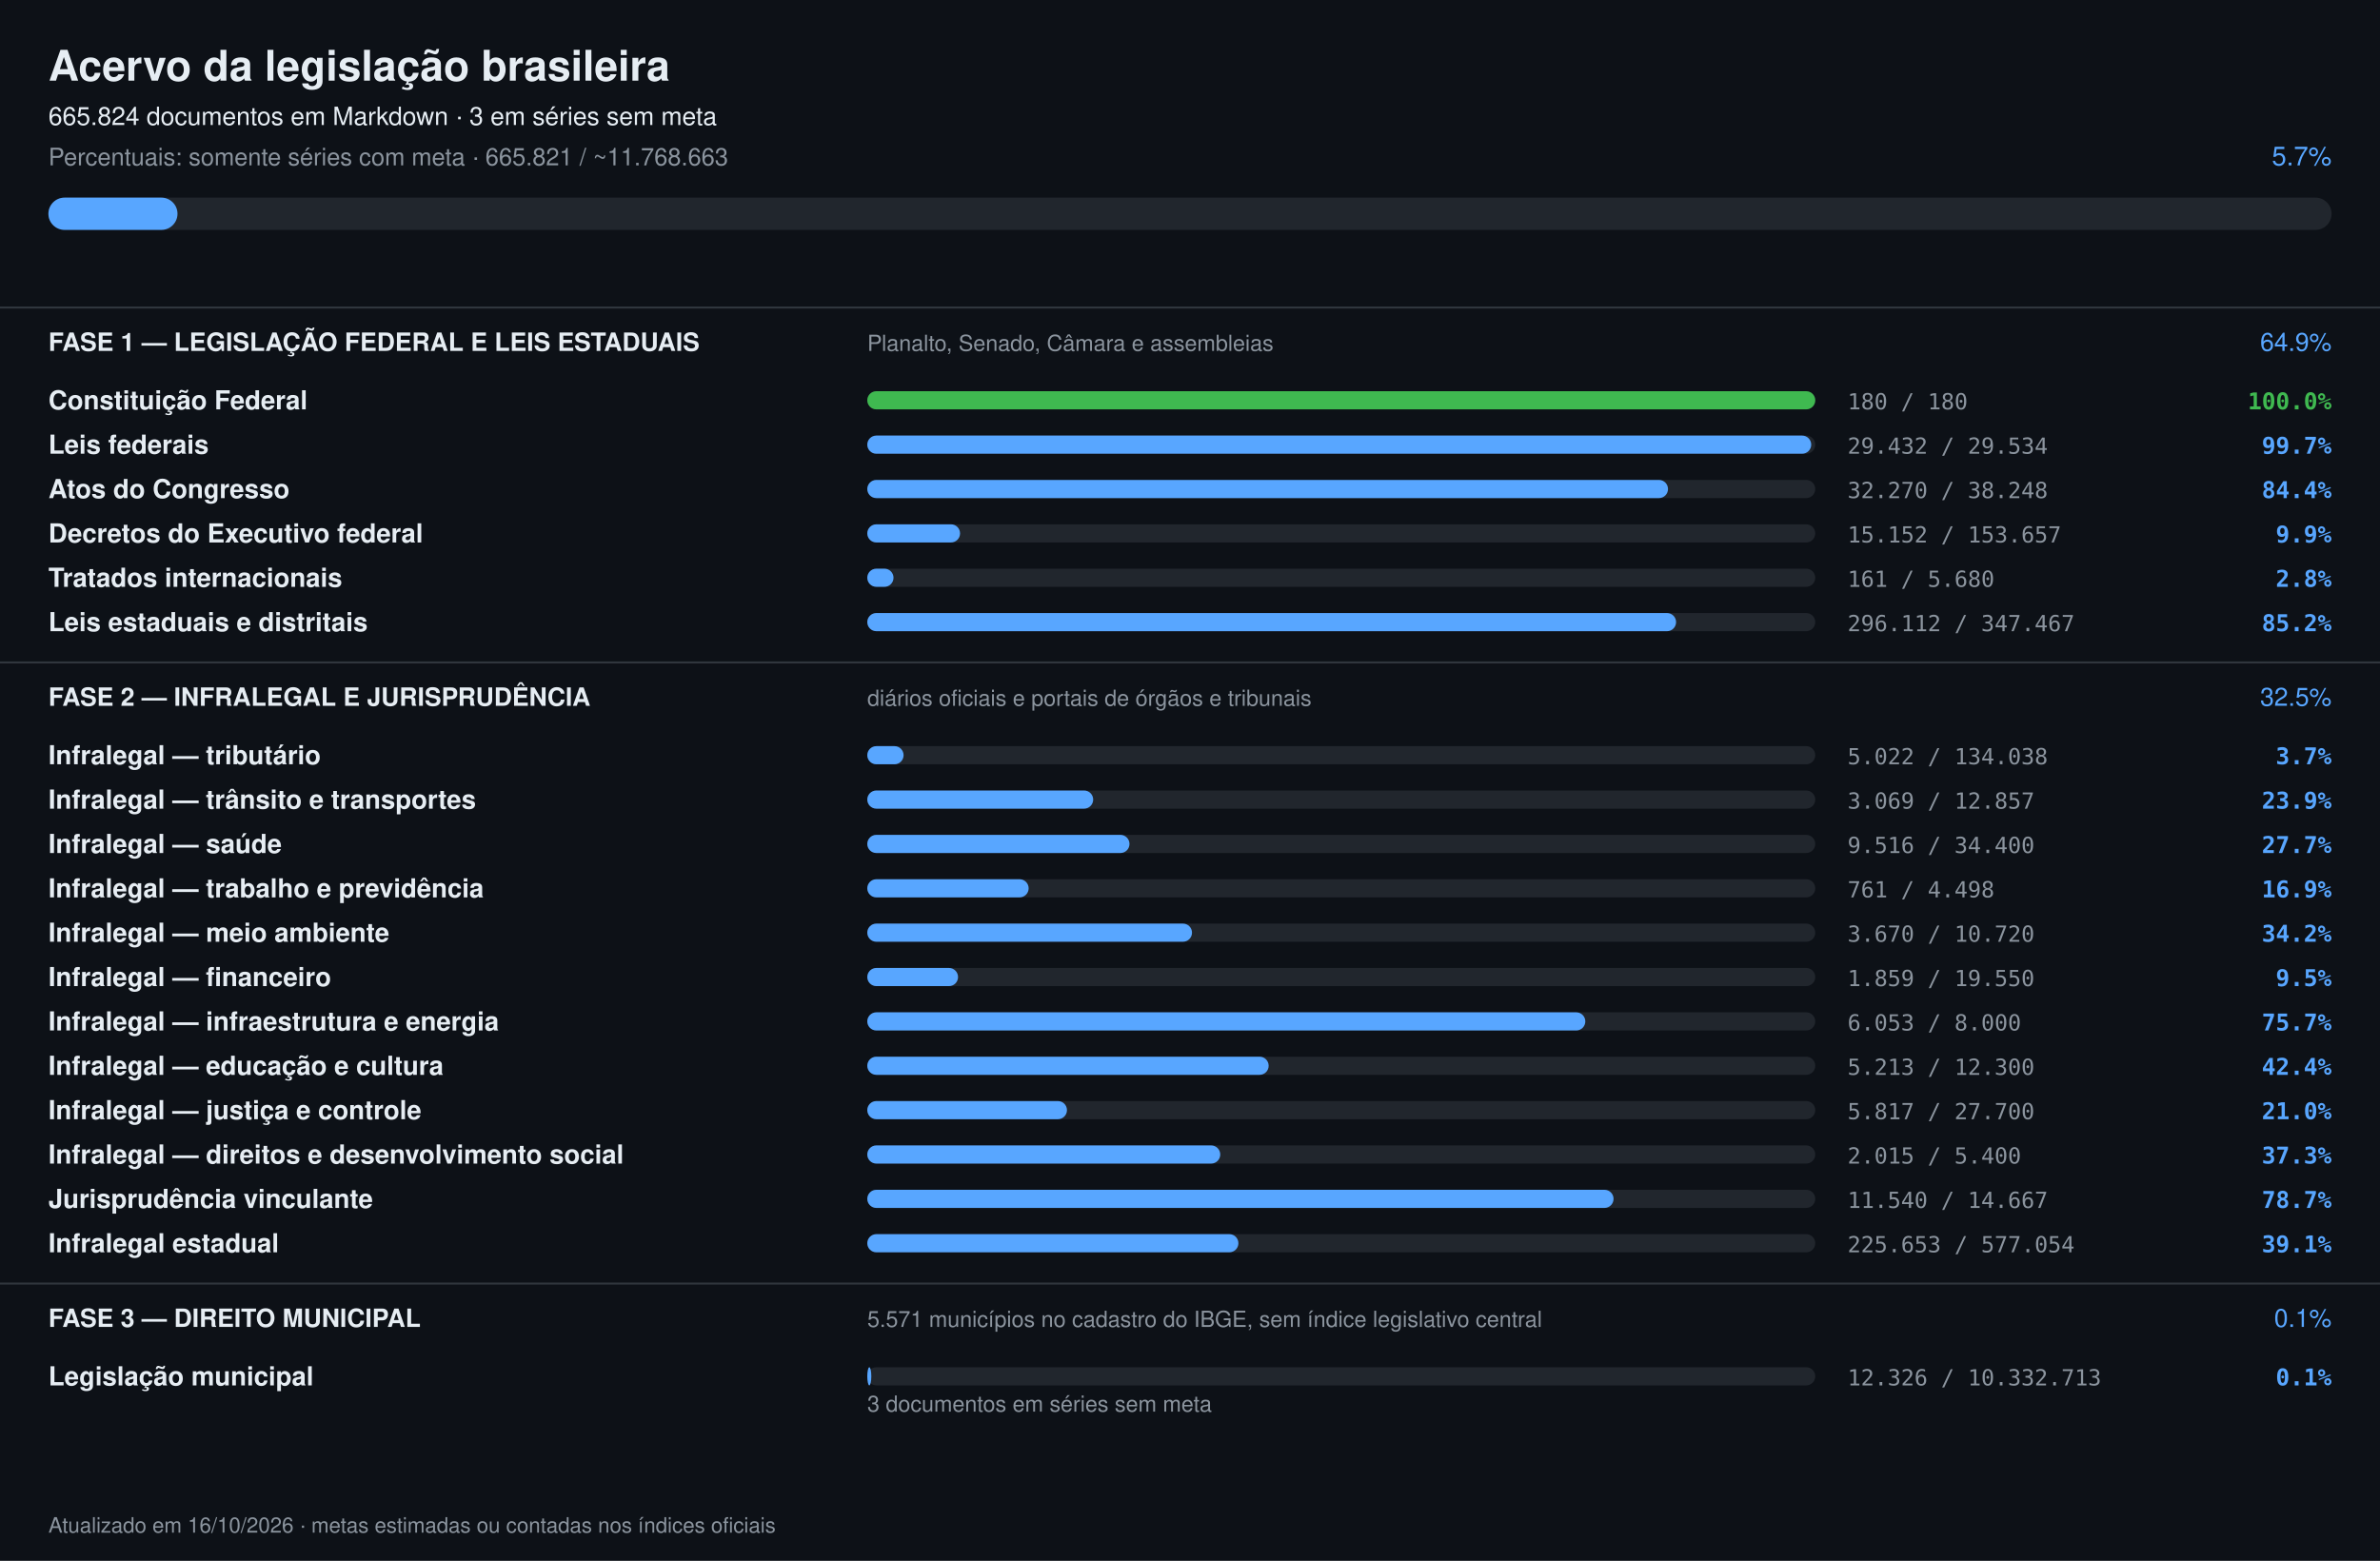
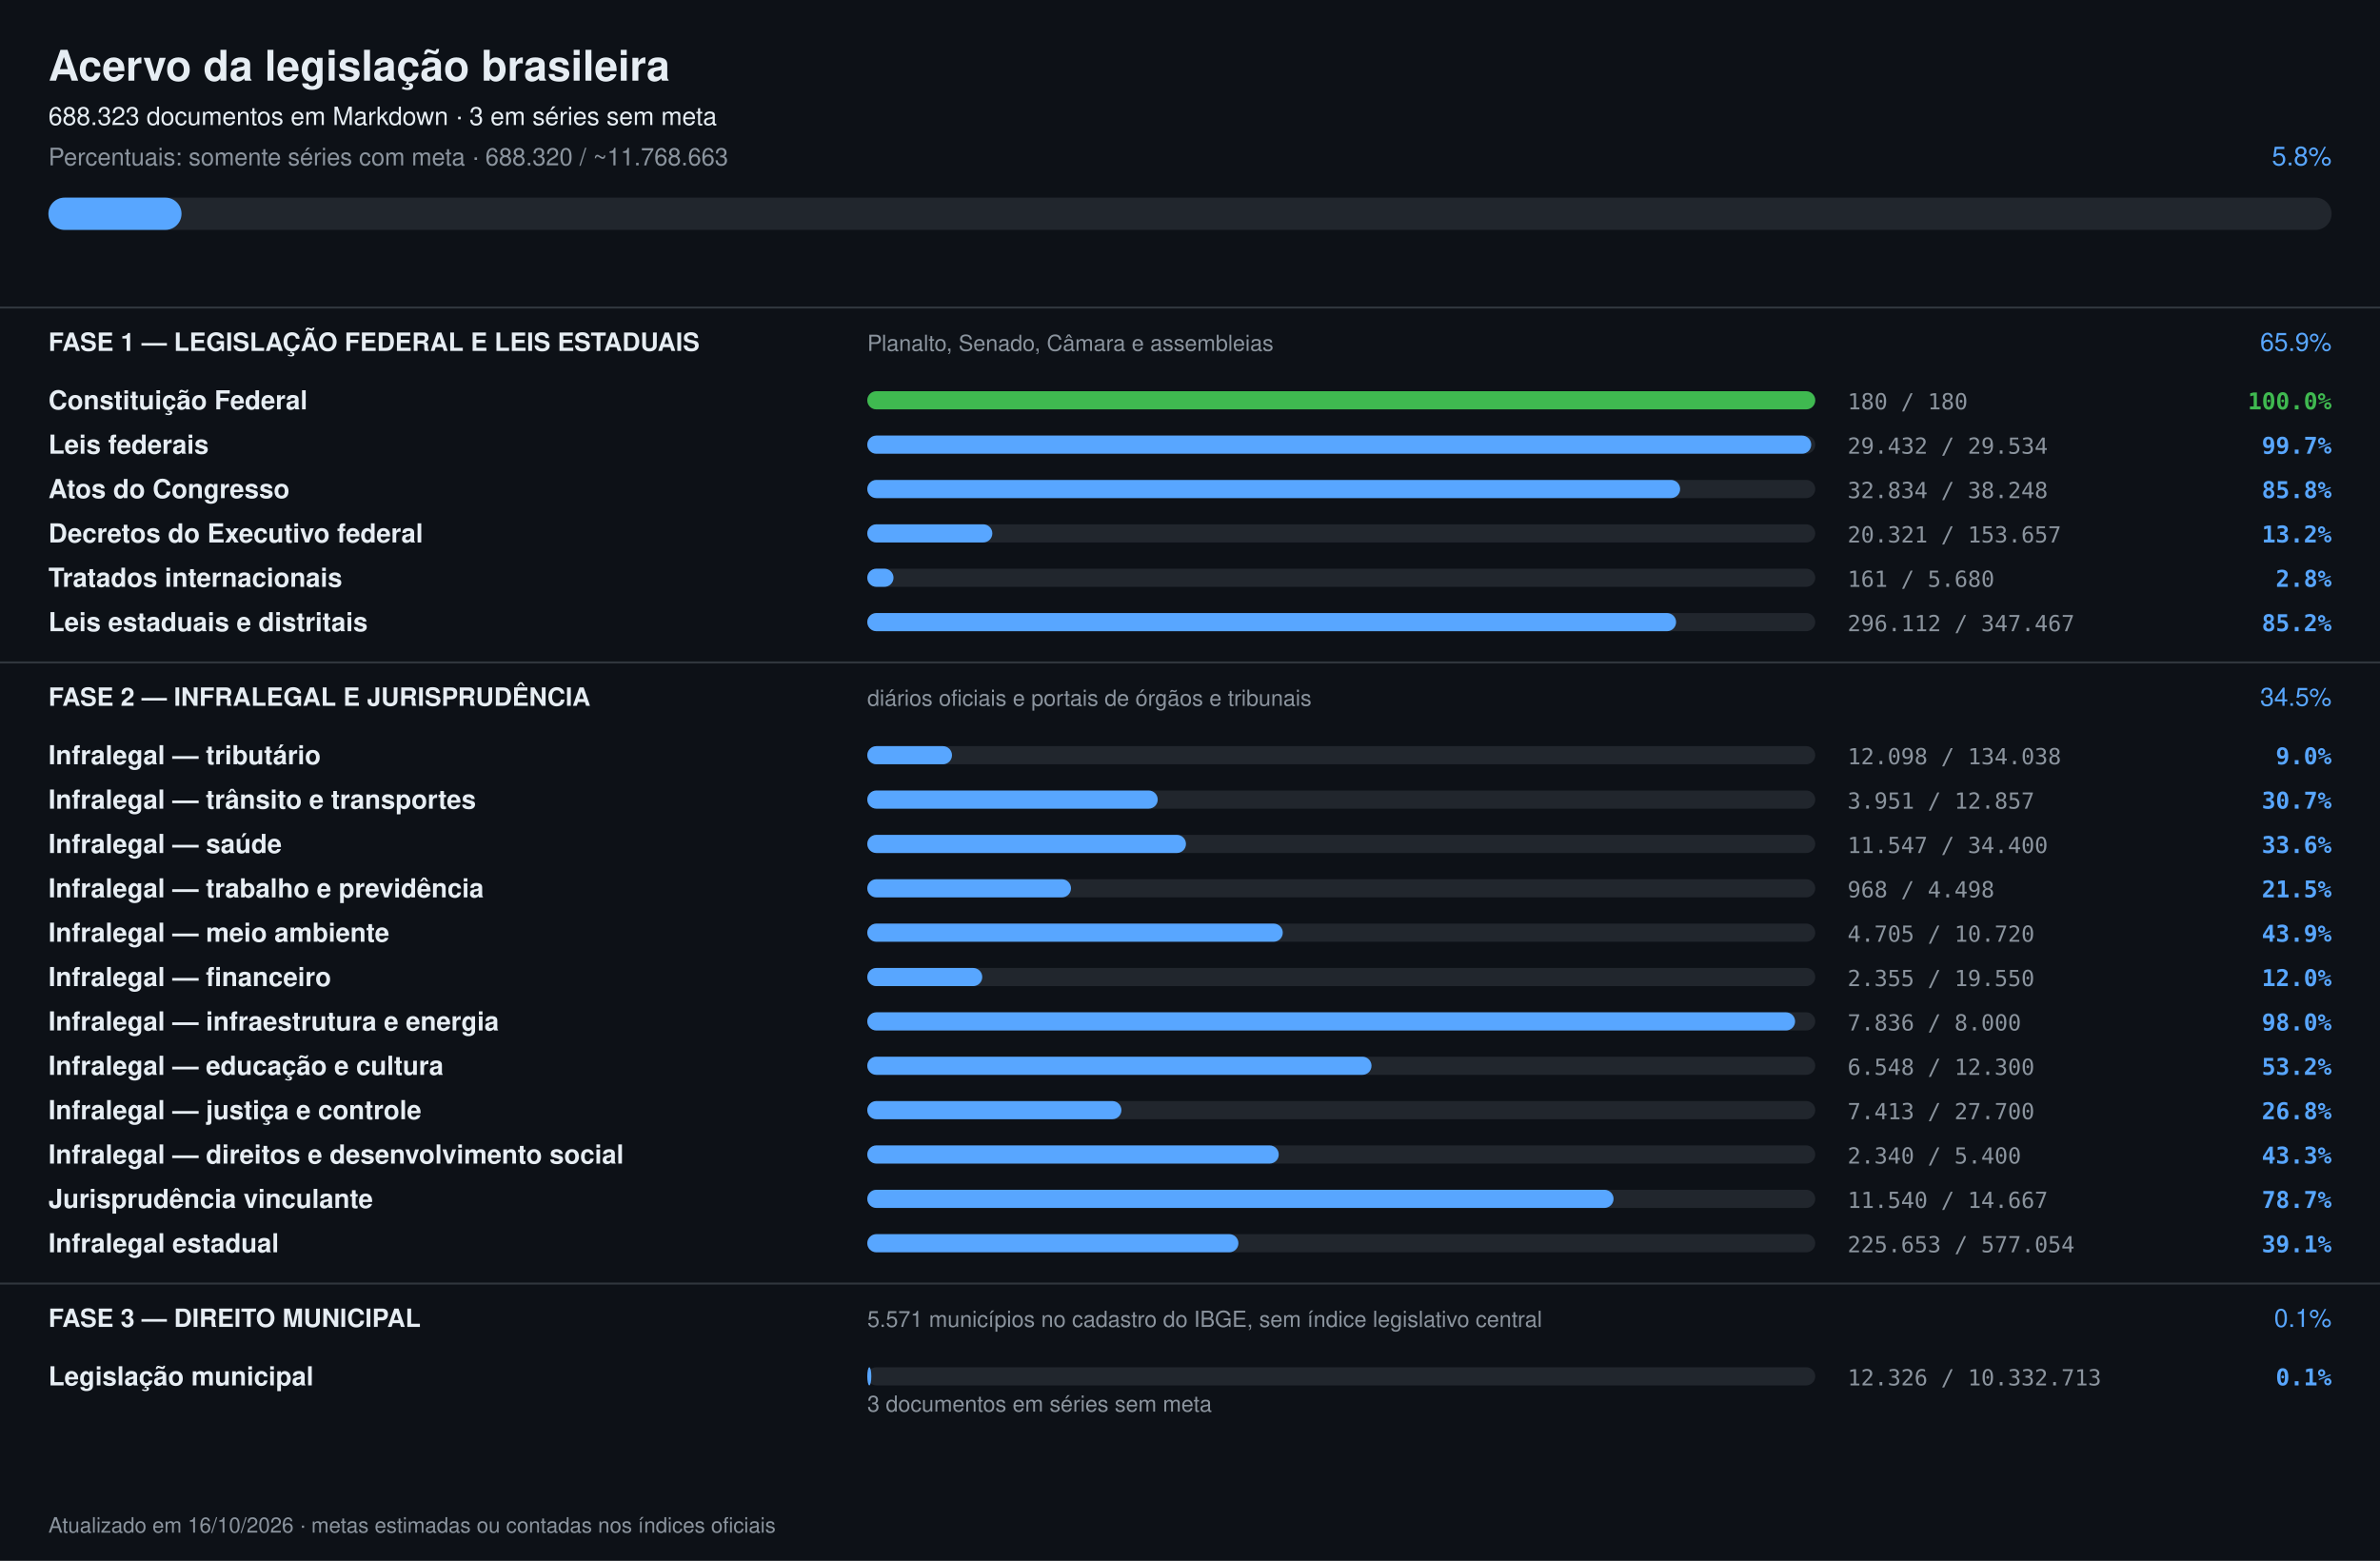
<svg xmlns="http://www.w3.org/2000/svg" width="1180" height="774" viewBox="0 0 1180 774" font-family="-apple-system,Segoe UI,Helvetica,Arial,sans-serif">
  <rect width="1180" height="774" fill="#0d1117" />
  <text x="24" y="40" font-size="21" font-weight="700" fill="#e6edf3">Acervo da legislação brasileira</text>
-   <text x="24" y="62" font-size="12.5" fill="#e6edf3">665.824 documentos em Markdown · 3 em séries sem meta</text>
-   <text x="24" y="82" font-size="12" fill="#8b949e">Percentuais: somente séries com meta · 665.821 / ~11.768.663</text>
-   <text x="1156" y="82" font-size="13" text-anchor="end" fill="#58a6ff">5.7%</text>
+   <text x="24" y="62" font-size="12.5" fill="#e6edf3">688.323 documentos em Markdown · 3 em séries sem meta</text>
+   <text x="24" y="82" font-size="12" fill="#8b949e">Percentuais: somente séries com meta · 688.320 / ~11.768.663</text>
+   <text x="1156" y="82" font-size="13" text-anchor="end" fill="#58a6ff">5.8%</text>
  <rect x="24" y="98" width="1132" height="16" rx="8" fill="#21262d" />
-   <rect x="24" y="98" width="64" height="16" rx="8" fill="#58a6ff" />
+   <rect x="24" y="98" width="66" height="16" rx="8" fill="#58a6ff" />
  <rect x="0" y="152" width="1180" height="1" fill="#30363d" />
  <text x="24" y="174" font-size="12.5" font-weight="700" fill="#e6edf3">FASE 1 — LEGISLAÇÃO FEDERAL E LEIS ESTADUAIS</text>
  <text x="430" y="174" font-size="11" fill="#8b949e">Planalto, Senado, Câmara e assembleias</text>
-   <text x="1156" y="174" font-size="12.5" text-anchor="end" fill="#58a6ff">64.9%</text>
+   <text x="1156" y="174" font-size="12.5" text-anchor="end" fill="#58a6ff">65.9%</text>
  <text x="24" y="203" font-size="13" font-weight="600" fill="#e6edf3">Constituição Federal</text>
  <rect x="430" y="194" width="470" height="9" rx="4.5" fill="#21262d" />
  <rect x="430" y="194" width="470" height="9" rx="4.5" fill="#3fb950" />
  <text x="916" y="203" font-size="11" fill="#8b949e" font-family="ui-monospace,monospace">180 / 180</text>
  <text x="1156" y="203" font-size="11.5" text-anchor="end" font-weight="600" fill="#3fb950" font-family="ui-monospace,monospace">100.0%</text>
  <text x="24" y="225" font-size="13" font-weight="600" fill="#e6edf3">Leis federais</text>
  <rect x="430" y="216" width="470" height="9" rx="4.5" fill="#21262d" />
  <rect x="430" y="216" width="468" height="9" rx="4.5" fill="#58a6ff" />
  <text x="916" y="225" font-size="11" fill="#8b949e" font-family="ui-monospace,monospace">29.432 / 29.534</text>
  <text x="1156" y="225" font-size="11.5" text-anchor="end" font-weight="600" fill="#58a6ff" font-family="ui-monospace,monospace">99.7%</text>
  <text x="24" y="247" font-size="13" font-weight="600" fill="#e6edf3">Atos do Congresso</text>
  <rect x="430" y="238" width="470" height="9" rx="4.5" fill="#21262d" />
-   <rect x="430" y="238" width="397" height="9" rx="4.5" fill="#58a6ff" />
-   <text x="916" y="247" font-size="11" fill="#8b949e" font-family="ui-monospace,monospace">32.270 / 38.248</text>
-   <text x="1156" y="247" font-size="11.5" text-anchor="end" font-weight="600" fill="#58a6ff" font-family="ui-monospace,monospace">84.4%</text>
+   <rect x="430" y="238" width="403" height="9" rx="4.5" fill="#58a6ff" />
+   <text x="916" y="247" font-size="11" fill="#8b949e" font-family="ui-monospace,monospace">32.834 / 38.248</text>
+   <text x="1156" y="247" font-size="11.5" text-anchor="end" font-weight="600" fill="#58a6ff" font-family="ui-monospace,monospace">85.8%</text>
  <text x="24" y="269" font-size="13" font-weight="600" fill="#e6edf3">Decretos do Executivo federal</text>
  <rect x="430" y="260" width="470" height="9" rx="4.5" fill="#21262d" />
-   <rect x="430" y="260" width="46" height="9" rx="4.5" fill="#58a6ff" />
-   <text x="916" y="269" font-size="11" fill="#8b949e" font-family="ui-monospace,monospace">15.152 / 153.657</text>
-   <text x="1156" y="269" font-size="11.5" text-anchor="end" font-weight="600" fill="#58a6ff" font-family="ui-monospace,monospace">9.9%</text>
+   <rect x="430" y="260" width="62" height="9" rx="4.5" fill="#58a6ff" />
+   <text x="916" y="269" font-size="11" fill="#8b949e" font-family="ui-monospace,monospace">20.321 / 153.657</text>
+   <text x="1156" y="269" font-size="11.5" text-anchor="end" font-weight="600" fill="#58a6ff" font-family="ui-monospace,monospace">13.2%</text>
  <text x="24" y="291" font-size="13" font-weight="600" fill="#e6edf3">Tratados internacionais</text>
  <rect x="430" y="282" width="470" height="9" rx="4.5" fill="#21262d" />
  <rect x="430" y="282" width="13" height="9" rx="4.5" fill="#58a6ff" />
  <text x="916" y="291" font-size="11" fill="#8b949e" font-family="ui-monospace,monospace">161 / 5.680</text>
  <text x="1156" y="291" font-size="11.5" text-anchor="end" font-weight="600" fill="#58a6ff" font-family="ui-monospace,monospace">2.8%</text>
  <text x="24" y="313" font-size="13" font-weight="600" fill="#e6edf3">Leis estaduais e distritais</text>
  <rect x="430" y="304" width="470" height="9" rx="4.5" fill="#21262d" />
  <rect x="430" y="304" width="401" height="9" rx="4.5" fill="#58a6ff" />
  <text x="916" y="313" font-size="11" fill="#8b949e" font-family="ui-monospace,monospace">296.112 / 347.467</text>
  <text x="1156" y="313" font-size="11.5" text-anchor="end" font-weight="600" fill="#58a6ff" font-family="ui-monospace,monospace">85.2%</text>
  <rect x="0" y="328" width="1180" height="1" fill="#30363d" />
  <text x="24" y="350" font-size="12.5" font-weight="700" fill="#e6edf3">FASE 2 — INFRALEGAL E JURISPRUDÊNCIA</text>
  <text x="430" y="350" font-size="11" fill="#8b949e">diários oficiais e portais de órgãos e tribunais</text>
-   <text x="1156" y="350" font-size="12.5" text-anchor="end" fill="#58a6ff">32.5%</text>
+   <text x="1156" y="350" font-size="12.5" text-anchor="end" fill="#58a6ff">34.5%</text>
  <text x="24" y="379" font-size="13" font-weight="600" fill="#e6edf3">Infralegal — tributário</text>
  <rect x="430" y="370" width="470" height="9" rx="4.5" fill="#21262d" />
-   <rect x="430" y="370" width="18" height="9" rx="4.5" fill="#58a6ff" />
-   <text x="916" y="379" font-size="11" fill="#8b949e" font-family="ui-monospace,monospace">5.022 / 134.038</text>
-   <text x="1156" y="379" font-size="11.5" text-anchor="end" font-weight="600" fill="#58a6ff" font-family="ui-monospace,monospace">3.7%</text>
+   <rect x="430" y="370" width="42" height="9" rx="4.5" fill="#58a6ff" />
+   <text x="916" y="379" font-size="11" fill="#8b949e" font-family="ui-monospace,monospace">12.098 / 134.038</text>
+   <text x="1156" y="379" font-size="11.5" text-anchor="end" font-weight="600" fill="#58a6ff" font-family="ui-monospace,monospace">9.0%</text>
  <text x="24" y="401" font-size="13" font-weight="600" fill="#e6edf3">Infralegal — trânsito e transportes</text>
  <rect x="430" y="392" width="470" height="9" rx="4.5" fill="#21262d" />
-   <rect x="430" y="392" width="112" height="9" rx="4.5" fill="#58a6ff" />
-   <text x="916" y="401" font-size="11" fill="#8b949e" font-family="ui-monospace,monospace">3.069 / 12.857</text>
-   <text x="1156" y="401" font-size="11.5" text-anchor="end" font-weight="600" fill="#58a6ff" font-family="ui-monospace,monospace">23.9%</text>
+   <rect x="430" y="392" width="144" height="9" rx="4.5" fill="#58a6ff" />
+   <text x="916" y="401" font-size="11" fill="#8b949e" font-family="ui-monospace,monospace">3.951 / 12.857</text>
+   <text x="1156" y="401" font-size="11.5" text-anchor="end" font-weight="600" fill="#58a6ff" font-family="ui-monospace,monospace">30.7%</text>
  <text x="24" y="423" font-size="13" font-weight="600" fill="#e6edf3">Infralegal — saúde</text>
  <rect x="430" y="414" width="470" height="9" rx="4.5" fill="#21262d" />
-   <rect x="430" y="414" width="130" height="9" rx="4.5" fill="#58a6ff" />
-   <text x="916" y="423" font-size="11" fill="#8b949e" font-family="ui-monospace,monospace">9.516 / 34.400</text>
-   <text x="1156" y="423" font-size="11.5" text-anchor="end" font-weight="600" fill="#58a6ff" font-family="ui-monospace,monospace">27.7%</text>
+   <rect x="430" y="414" width="158" height="9" rx="4.5" fill="#58a6ff" />
+   <text x="916" y="423" font-size="11" fill="#8b949e" font-family="ui-monospace,monospace">11.547 / 34.400</text>
+   <text x="1156" y="423" font-size="11.5" text-anchor="end" font-weight="600" fill="#58a6ff" font-family="ui-monospace,monospace">33.6%</text>
  <text x="24" y="445" font-size="13" font-weight="600" fill="#e6edf3">Infralegal — trabalho e previdência</text>
  <rect x="430" y="436" width="470" height="9" rx="4.5" fill="#21262d" />
-   <rect x="430" y="436" width="80" height="9" rx="4.5" fill="#58a6ff" />
-   <text x="916" y="445" font-size="11" fill="#8b949e" font-family="ui-monospace,monospace">761 / 4.498</text>
-   <text x="1156" y="445" font-size="11.5" text-anchor="end" font-weight="600" fill="#58a6ff" font-family="ui-monospace,monospace">16.9%</text>
+   <rect x="430" y="436" width="101" height="9" rx="4.5" fill="#58a6ff" />
+   <text x="916" y="445" font-size="11" fill="#8b949e" font-family="ui-monospace,monospace">968 / 4.498</text>
+   <text x="1156" y="445" font-size="11.5" text-anchor="end" font-weight="600" fill="#58a6ff" font-family="ui-monospace,monospace">21.5%</text>
  <text x="24" y="467" font-size="13" font-weight="600" fill="#e6edf3">Infralegal — meio ambiente</text>
  <rect x="430" y="458" width="470" height="9" rx="4.5" fill="#21262d" />
-   <rect x="430" y="458" width="161" height="9" rx="4.5" fill="#58a6ff" />
-   <text x="916" y="467" font-size="11" fill="#8b949e" font-family="ui-monospace,monospace">3.670 / 10.720</text>
-   <text x="1156" y="467" font-size="11.5" text-anchor="end" font-weight="600" fill="#58a6ff" font-family="ui-monospace,monospace">34.2%</text>
+   <rect x="430" y="458" width="206" height="9" rx="4.5" fill="#58a6ff" />
+   <text x="916" y="467" font-size="11" fill="#8b949e" font-family="ui-monospace,monospace">4.705 / 10.720</text>
+   <text x="1156" y="467" font-size="11.5" text-anchor="end" font-weight="600" fill="#58a6ff" font-family="ui-monospace,monospace">43.9%</text>
  <text x="24" y="489" font-size="13" font-weight="600" fill="#e6edf3">Infralegal — financeiro</text>
  <rect x="430" y="480" width="470" height="9" rx="4.5" fill="#21262d" />
-   <rect x="430" y="480" width="45" height="9" rx="4.5" fill="#58a6ff" />
-   <text x="916" y="489" font-size="11" fill="#8b949e" font-family="ui-monospace,monospace">1.859 / 19.550</text>
-   <text x="1156" y="489" font-size="11.5" text-anchor="end" font-weight="600" fill="#58a6ff" font-family="ui-monospace,monospace">9.5%</text>
+   <rect x="430" y="480" width="57" height="9" rx="4.5" fill="#58a6ff" />
+   <text x="916" y="489" font-size="11" fill="#8b949e" font-family="ui-monospace,monospace">2.355 / 19.550</text>
+   <text x="1156" y="489" font-size="11.5" text-anchor="end" font-weight="600" fill="#58a6ff" font-family="ui-monospace,monospace">12.0%</text>
  <text x="24" y="511" font-size="13" font-weight="600" fill="#e6edf3">Infralegal — infraestrutura e energia</text>
  <rect x="430" y="502" width="470" height="9" rx="4.5" fill="#21262d" />
-   <rect x="430" y="502" width="356" height="9" rx="4.5" fill="#58a6ff" />
-   <text x="916" y="511" font-size="11" fill="#8b949e" font-family="ui-monospace,monospace">6.053 / 8.000</text>
-   <text x="1156" y="511" font-size="11.5" text-anchor="end" font-weight="600" fill="#58a6ff" font-family="ui-monospace,monospace">75.7%</text>
+   <rect x="430" y="502" width="460" height="9" rx="4.5" fill="#58a6ff" />
+   <text x="916" y="511" font-size="11" fill="#8b949e" font-family="ui-monospace,monospace">7.836 / 8.000</text>
+   <text x="1156" y="511" font-size="11.5" text-anchor="end" font-weight="600" fill="#58a6ff" font-family="ui-monospace,monospace">98.0%</text>
  <text x="24" y="533" font-size="13" font-weight="600" fill="#e6edf3">Infralegal — educação e cultura</text>
  <rect x="430" y="524" width="470" height="9" rx="4.5" fill="#21262d" />
-   <rect x="430" y="524" width="199" height="9" rx="4.5" fill="#58a6ff" />
-   <text x="916" y="533" font-size="11" fill="#8b949e" font-family="ui-monospace,monospace">5.213 / 12.300</text>
-   <text x="1156" y="533" font-size="11.5" text-anchor="end" font-weight="600" fill="#58a6ff" font-family="ui-monospace,monospace">42.4%</text>
+   <rect x="430" y="524" width="250" height="9" rx="4.5" fill="#58a6ff" />
+   <text x="916" y="533" font-size="11" fill="#8b949e" font-family="ui-monospace,monospace">6.548 / 12.300</text>
+   <text x="1156" y="533" font-size="11.5" text-anchor="end" font-weight="600" fill="#58a6ff" font-family="ui-monospace,monospace">53.2%</text>
  <text x="24" y="555" font-size="13" font-weight="600" fill="#e6edf3">Infralegal — justiça e controle</text>
  <rect x="430" y="546" width="470" height="9" rx="4.5" fill="#21262d" />
-   <rect x="430" y="546" width="99" height="9" rx="4.5" fill="#58a6ff" />
-   <text x="916" y="555" font-size="11" fill="#8b949e" font-family="ui-monospace,monospace">5.817 / 27.700</text>
-   <text x="1156" y="555" font-size="11.5" text-anchor="end" font-weight="600" fill="#58a6ff" font-family="ui-monospace,monospace">21.0%</text>
+   <rect x="430" y="546" width="126" height="9" rx="4.5" fill="#58a6ff" />
+   <text x="916" y="555" font-size="11" fill="#8b949e" font-family="ui-monospace,monospace">7.413 / 27.700</text>
+   <text x="1156" y="555" font-size="11.5" text-anchor="end" font-weight="600" fill="#58a6ff" font-family="ui-monospace,monospace">26.8%</text>
  <text x="24" y="577" font-size="13" font-weight="600" fill="#e6edf3">Infralegal — direitos e desenvolvimento social</text>
  <rect x="430" y="568" width="470" height="9" rx="4.5" fill="#21262d" />
-   <rect x="430" y="568" width="175" height="9" rx="4.5" fill="#58a6ff" />
-   <text x="916" y="577" font-size="11" fill="#8b949e" font-family="ui-monospace,monospace">2.015 / 5.400</text>
-   <text x="1156" y="577" font-size="11.5" text-anchor="end" font-weight="600" fill="#58a6ff" font-family="ui-monospace,monospace">37.3%</text>
+   <rect x="430" y="568" width="204" height="9" rx="4.5" fill="#58a6ff" />
+   <text x="916" y="577" font-size="11" fill="#8b949e" font-family="ui-monospace,monospace">2.340 / 5.400</text>
+   <text x="1156" y="577" font-size="11.5" text-anchor="end" font-weight="600" fill="#58a6ff" font-family="ui-monospace,monospace">43.3%</text>
  <text x="24" y="599" font-size="13" font-weight="600" fill="#e6edf3">Jurisprudência vinculante</text>
  <rect x="430" y="590" width="470" height="9" rx="4.5" fill="#21262d" />
  <rect x="430" y="590" width="370" height="9" rx="4.5" fill="#58a6ff" />
  <text x="916" y="599" font-size="11" fill="#8b949e" font-family="ui-monospace,monospace">11.540 / 14.667</text>
  <text x="1156" y="599" font-size="11.5" text-anchor="end" font-weight="600" fill="#58a6ff" font-family="ui-monospace,monospace">78.7%</text>
  <text x="24" y="621" font-size="13" font-weight="600" fill="#e6edf3">Infralegal estadual</text>
  <rect x="430" y="612" width="470" height="9" rx="4.5" fill="#21262d" />
  <rect x="430" y="612" width="184" height="9" rx="4.5" fill="#58a6ff" />
  <text x="916" y="621" font-size="11" fill="#8b949e" font-family="ui-monospace,monospace">225.653 / 577.054</text>
  <text x="1156" y="621" font-size="11.5" text-anchor="end" font-weight="600" fill="#58a6ff" font-family="ui-monospace,monospace">39.1%</text>
  <rect x="0" y="636" width="1180" height="1" fill="#30363d" />
  <text x="24" y="658" font-size="12.5" font-weight="700" fill="#e6edf3">FASE 3 — DIREITO MUNICIPAL</text>
  <text x="430" y="658" font-size="11" fill="#8b949e">5.571 municípios no cadastro do IBGE, sem índice legislativo central</text>
  <text x="1156" y="658" font-size="12.5" text-anchor="end" fill="#58a6ff">0.1%</text>
  <text x="24" y="687" font-size="13" font-weight="600" fill="#e6edf3">Legislação municipal</text>
  <rect x="430" y="678" width="470" height="9" rx="4.5" fill="#21262d" />
  <rect x="430" y="678" width="2" height="9" rx="4.5" fill="#58a6ff" />
  <text x="916" y="687" font-size="11" fill="#8b949e" font-family="ui-monospace,monospace">12.326 / 10.332.713</text>
  <text x="1156" y="687" font-size="11.5" text-anchor="end" font-weight="600" fill="#58a6ff" font-family="ui-monospace,monospace">0.1%</text>
  <text x="430" y="700" font-size="11" fill="#8b949e">3 documentos em séries sem meta</text>
  <text x="24" y="760" font-size="10.5" fill="#8b949e">Atualizado em 16/10/2026 · metas estimadas ou contadas nos índices oficiais</text>
</svg>
